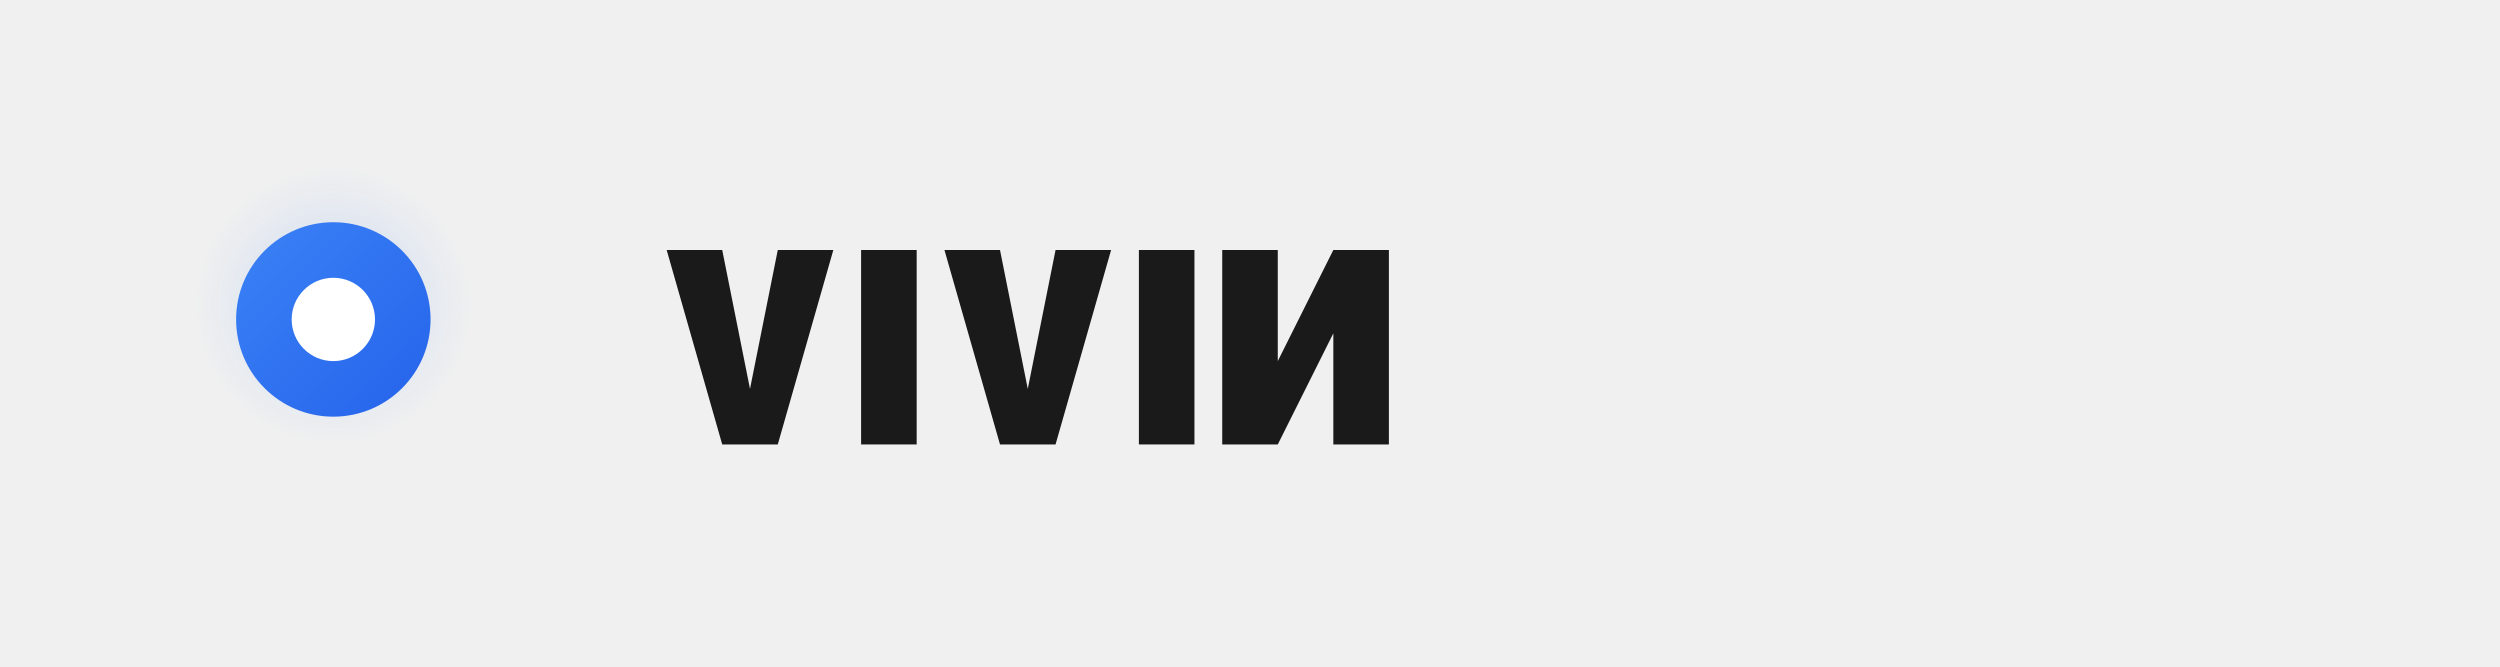
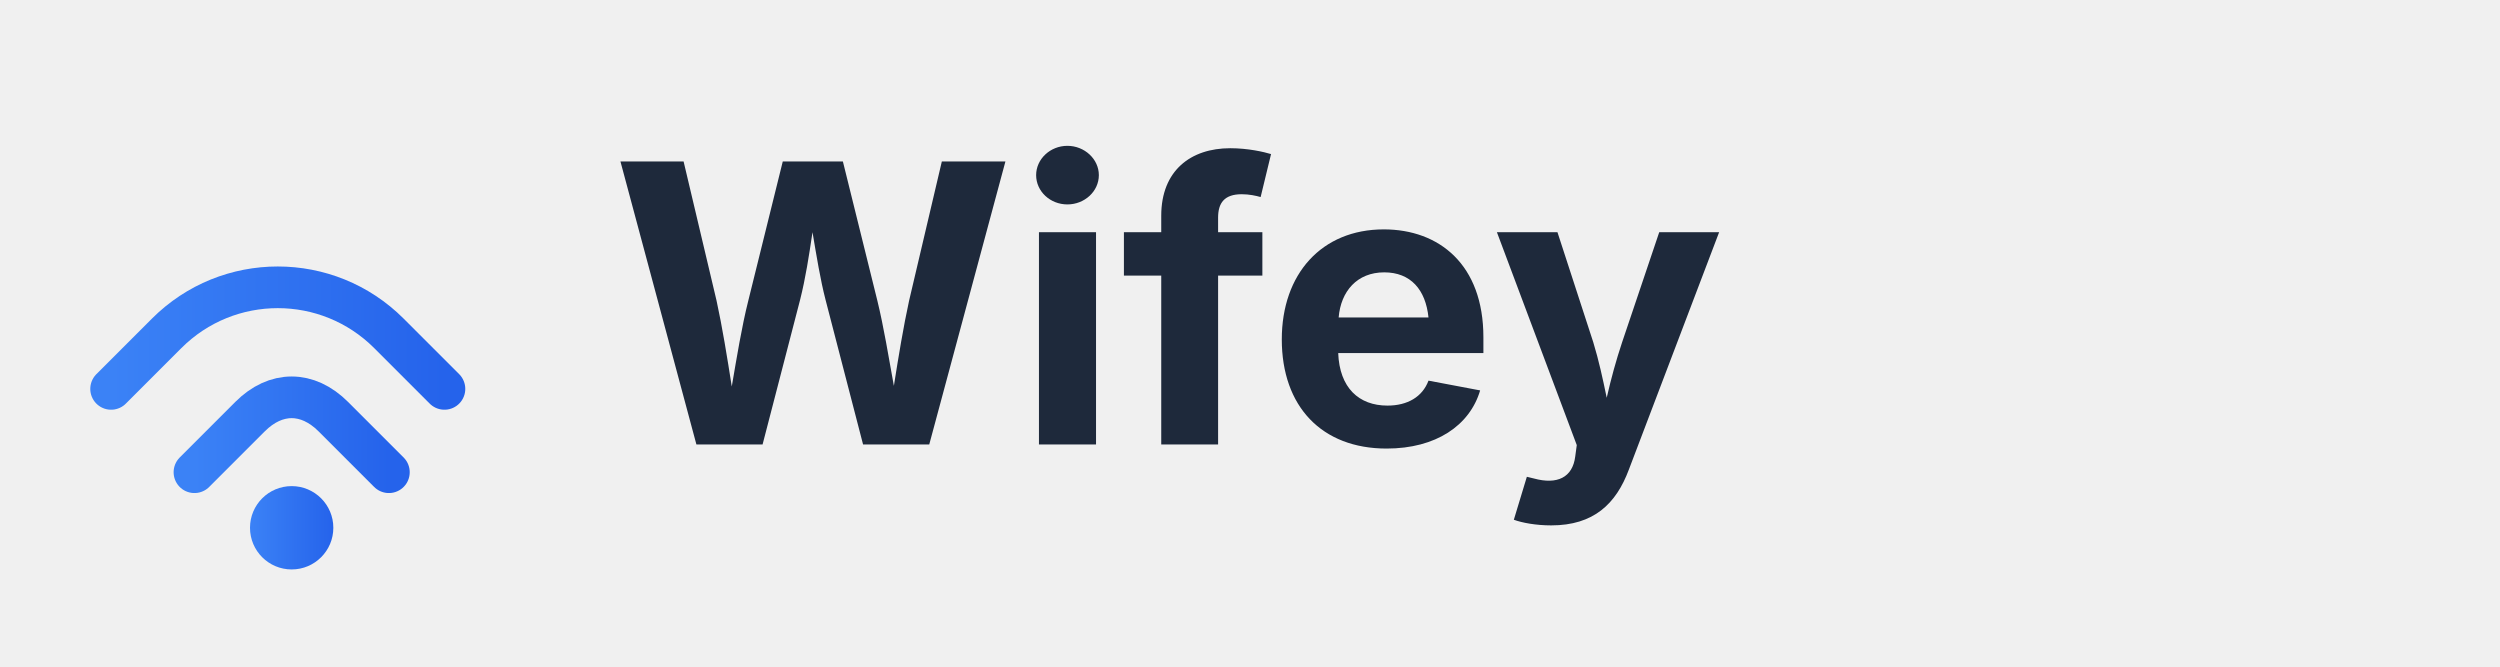
<svg xmlns="http://www.w3.org/2000/svg" width="180" height="48" viewBox="0 0 180 48" fill="none">
-   <path d="M24 12C29.523 12 34 16.477 34 22C34 27.523 29.523 32 24 32C18.477 32 14 27.523 14 22C14 16.477 18.477 12 24 12Z" fill="url(#paint0_radial)" fill-opacity="0.2" />
-   <path d="M24 16C27.866 16 31 19.134 31 23C31 26.866 27.866 30 24 30C20.134 30 17 26.866 17 23C17 19.134 20.134 16 24 16Z" fill="url(#paint1_linear)" />
-   <path d="M24 20C25.657 20 27 21.343 27 23C27 24.657 25.657 26 24 26C22.343 26 21 24.657 21 23C21 21.343 22.343 20 24 20Z" fill="white" />
-   <path d="M48 18L52 32H56L60 18H56L54 28L52 18H48Z" fill="#1A1A1A" />
-   <path d="M62 18V32H66V18H62Z" fill="#1A1A1A" />
-   <path d="M68 18L72 32H76L80 18H76L74 28L72 18H68Z" fill="#1A1A1A" />
-   <path d="M82 18V32H86V18H82Z" fill="#1A1A1A" />
-   <path d="M88 18V32H92L96 24V32H100V18H96L92 26V18H88Z" fill="#1A1A1A" />
  <defs>
-     <radialGradient id="paint0_radial" cx="0" cy="0" r="1" gradientUnits="userSpaceOnUse" gradientTransform="translate(24 22) rotate(90) scale(10)">
-       <stop stop-color="#3B82F6" />
-       <stop offset="1" stop-color="#3B82F6" stop-opacity="0" />
-     </radialGradient>
-     <linearGradient id="paint1_linear" x1="17" y1="16" x2="31" y2="30" gradientUnits="userSpaceOnUse">
-       <stop stop-color="#3B82F6" />
-       <stop offset="1" stop-color="#2563EB" />
+     <linearGradient id="logoGradient" x1="0%" y1="0%" x2="100%" y2="0%">
+       <stop offset="0%" style="stop-color:#3B82F6" />
+       <stop offset="100%" style="stop-color:#2563EB" />
    </linearGradient>
  </defs>
+   <g transform="translate(8, 12)">
+     <path d="M0 16L4 12C8.418 7.582 15.582 7.582 20 12L24 16" stroke="url(#logoGradient)" stroke-width="3" stroke-linecap="round" fill="none" />
+     <path d="M6 22L10 18C11.857 16.143 14.143 16.143 16 18L20 22" stroke="url(#logoGradient)" stroke-width="3" stroke-linecap="round" fill="none" />
+     <circle cx="13" cy="26" r="3" fill="url(#logoGradient)" />
+   </g>
+   <text x="44" y="32" font-family="Inter, system-ui, sans-serif" font-size="28" font-weight="700" fill="#1E293B">
+     Wifey
+   </text>
</svg>
